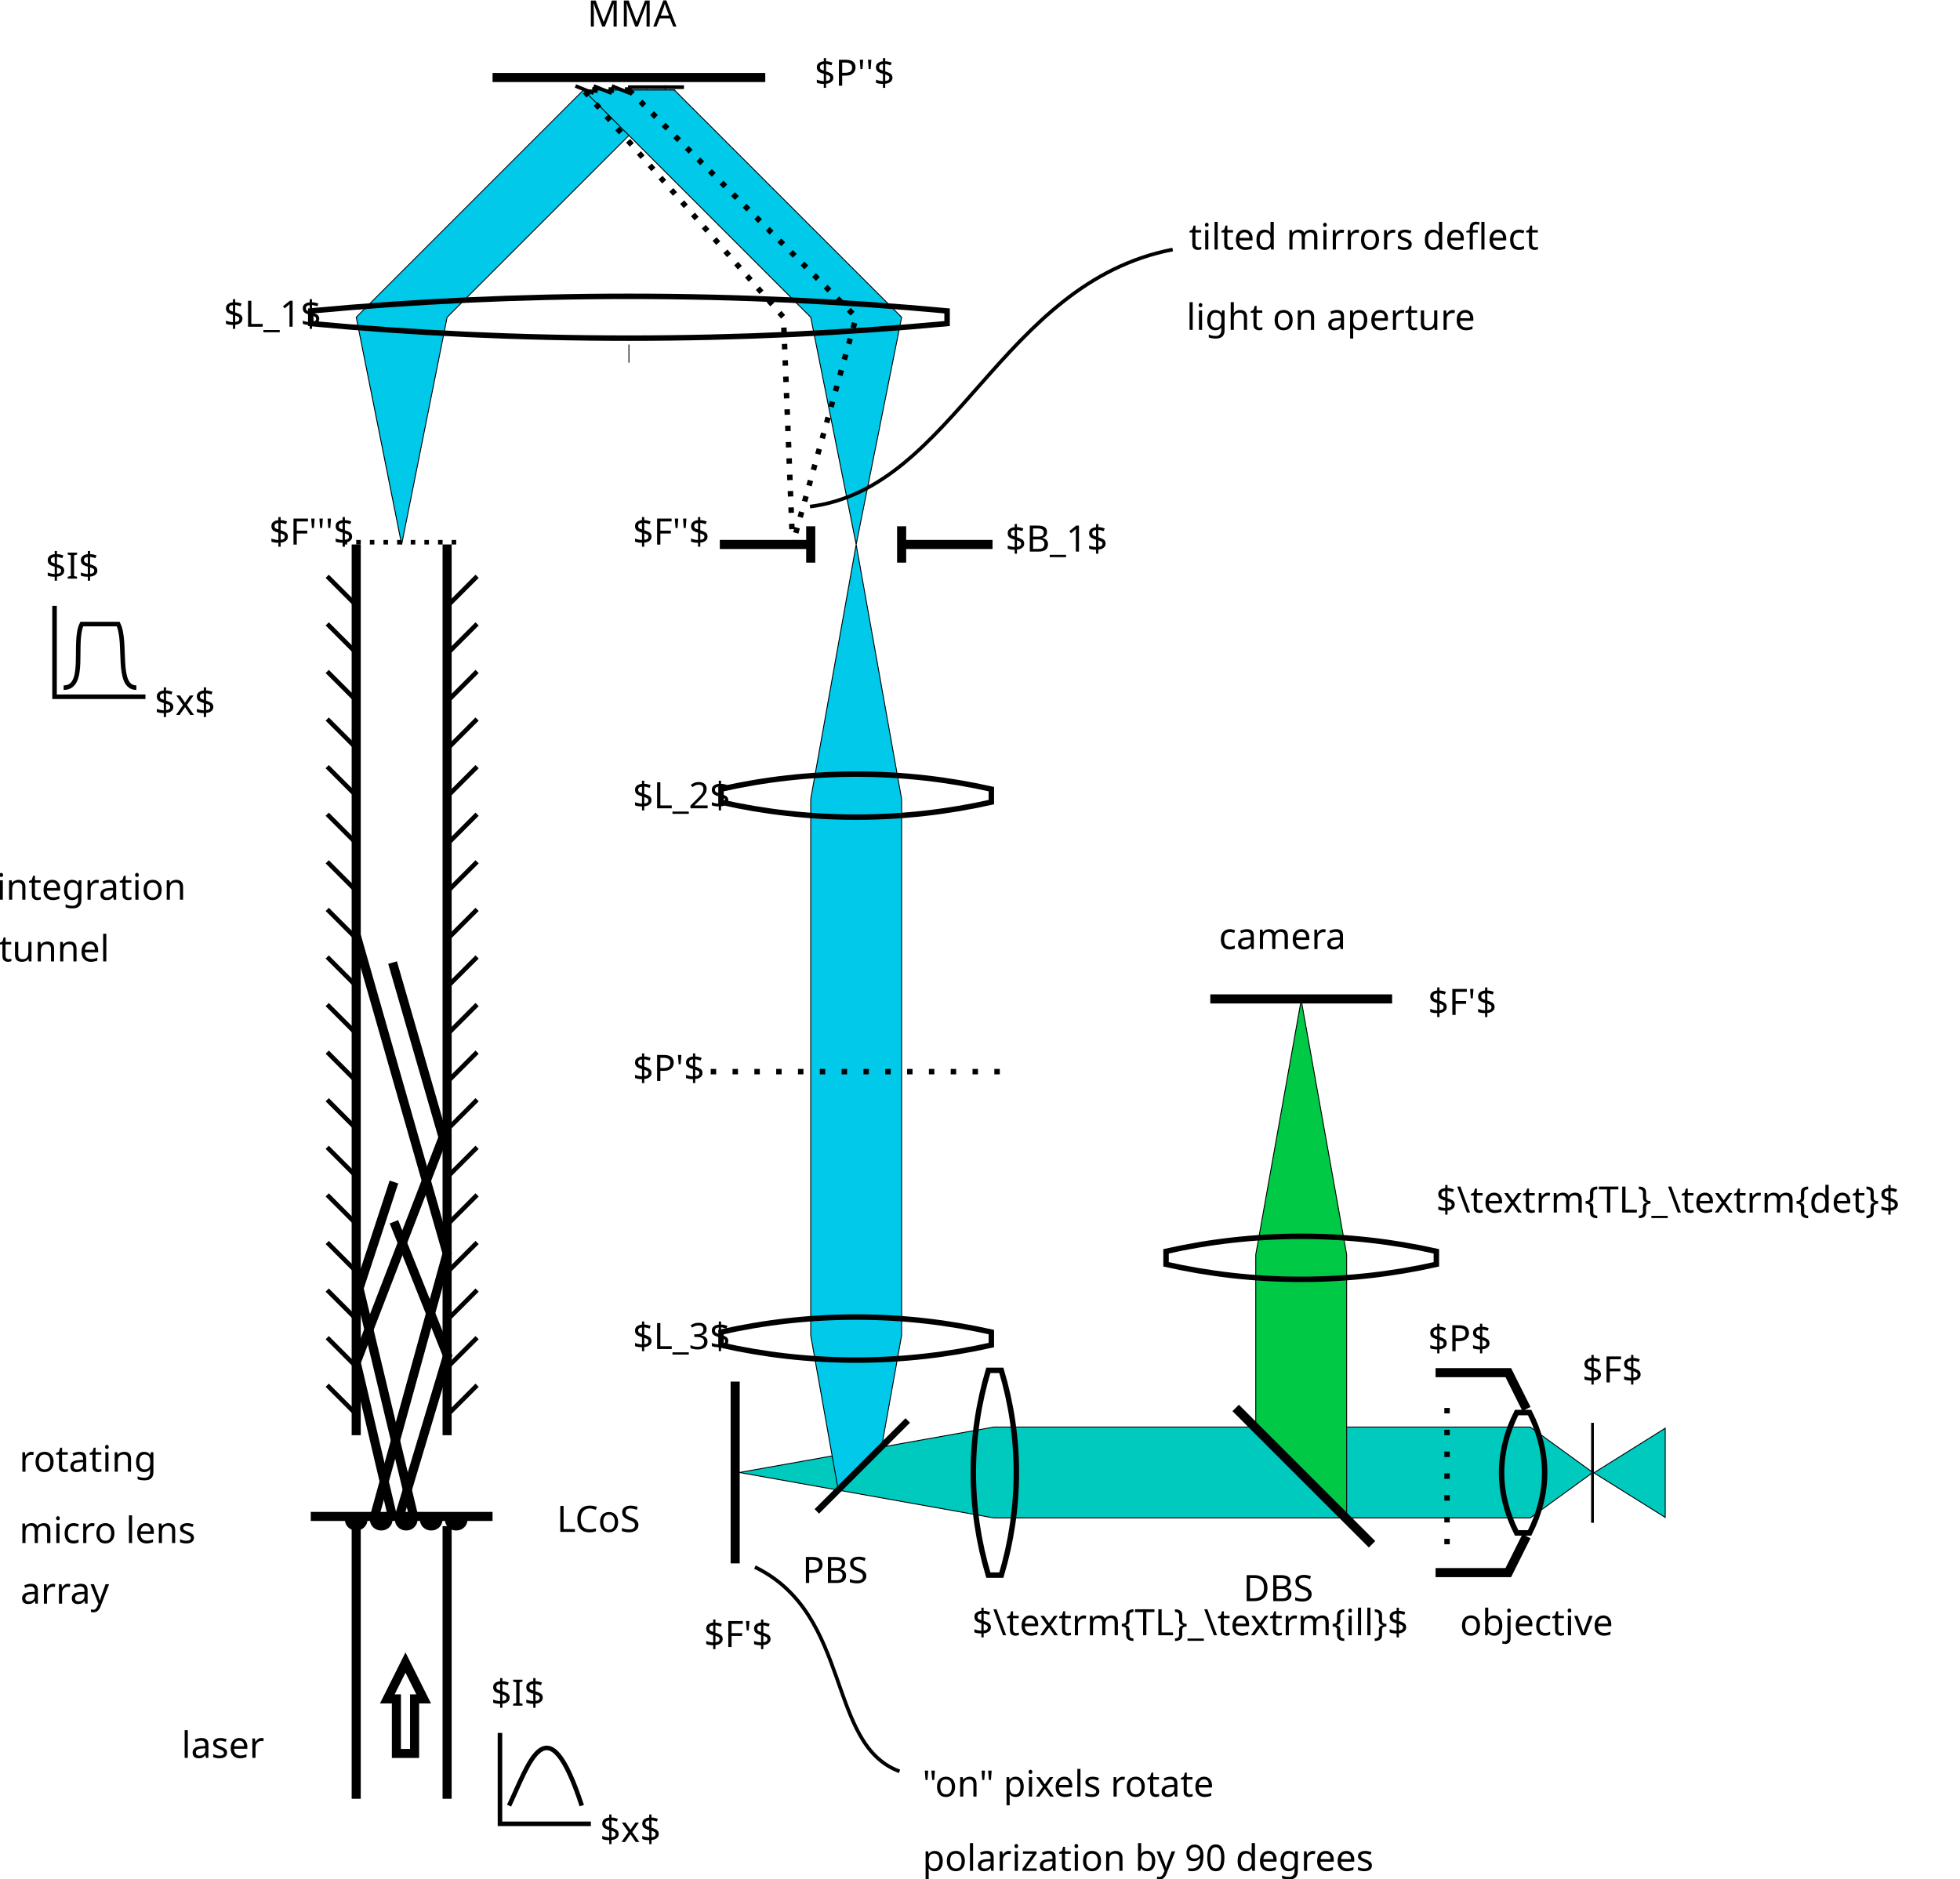
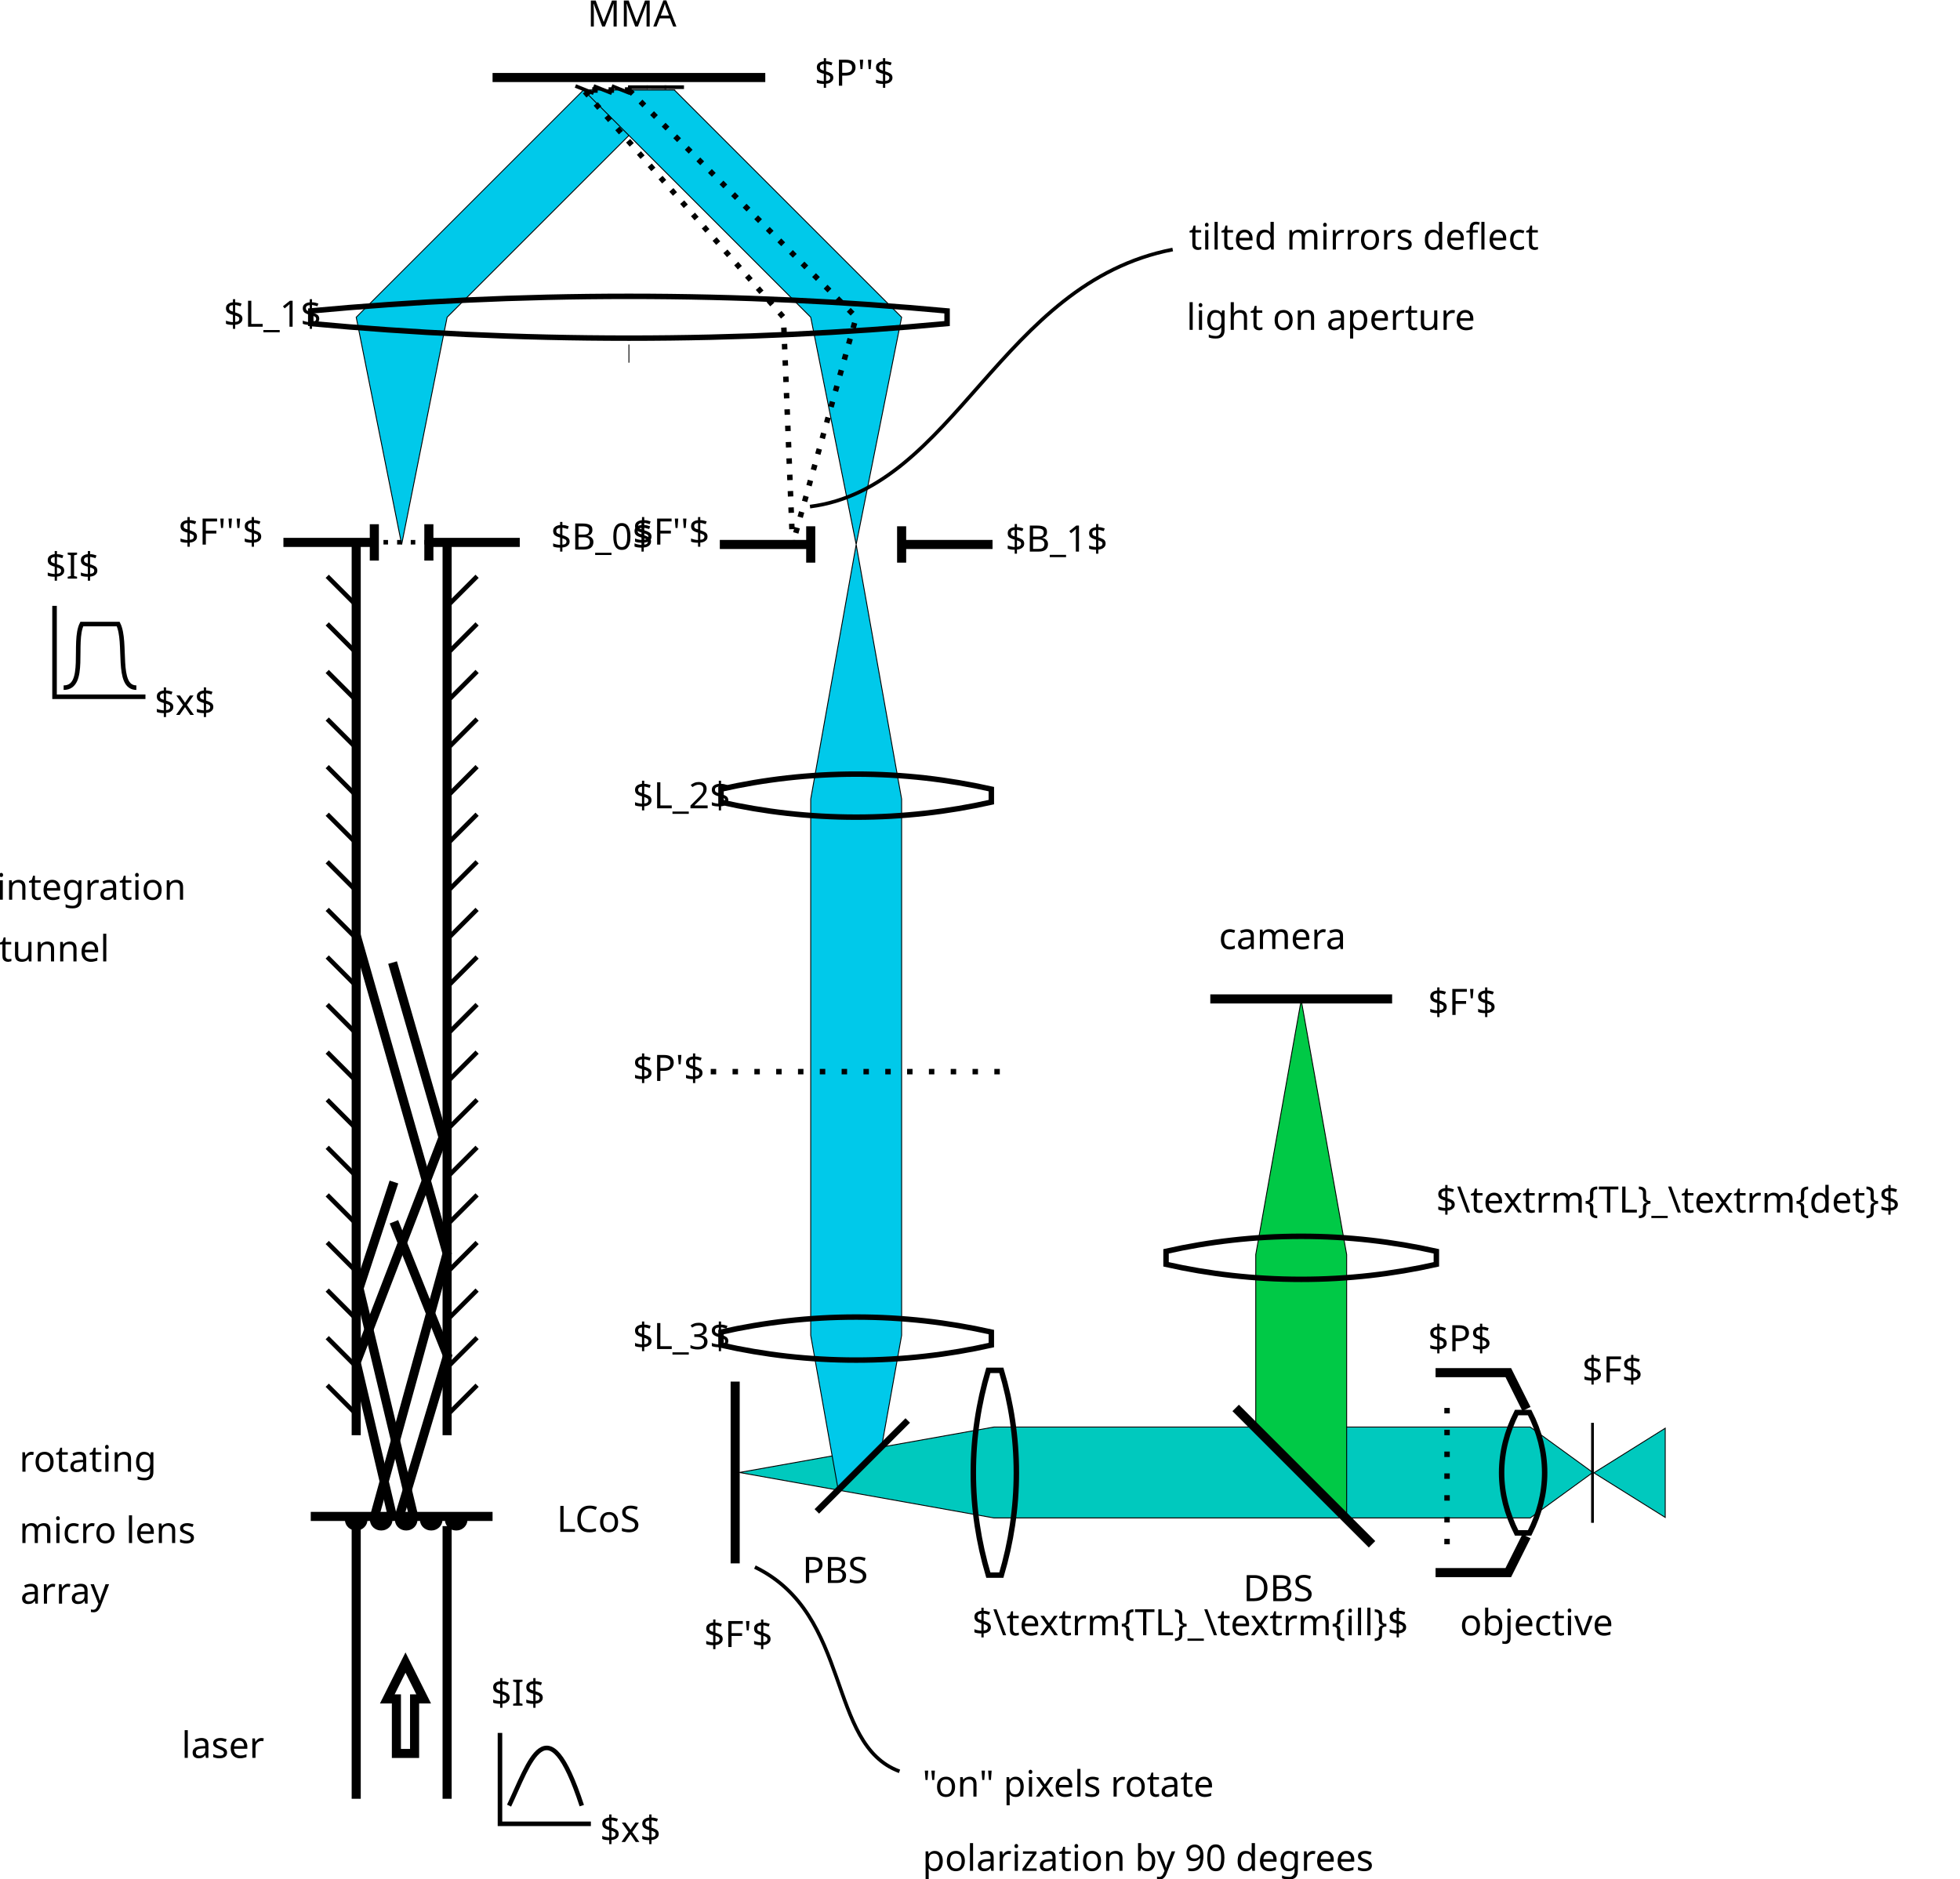
<svg xmlns="http://www.w3.org/2000/svg" width="215.613" height="206.658" id="svg2" version="1.1">
  <defs id="defs4">
    </defs>
  <g id="layer1" transform="translate(-50.81473,-372.459)">
    <path style="fill:none;stroke:#000000;stroke-width:1;stroke-opacity:1" d="m 100,432.362 0,98 m -10,0 0,-98" id="rect2993" />
    <g id="g3831" transform="matrix(1,0,0,-1,0,1221.658)">
      <path id="path3763" d="m 85,682.362 c 20,0 20,0 20,0" style="fill:none;stroke:#000000;stroke-width:1px;stroke-linecap:butt;stroke-linejoin:miter;stroke-opacity:1" />
      <g transform="translate(0,1.621193)" id="g3824">
        <path style="fill:#000000;fill-opacity:1;stroke:#000000;stroke-width:0.649;stroke-linecap:butt;stroke-miterlimit:4;stroke-opacity:1;stroke-dasharray:none;stroke-dashoffset:0" id="path3765" d="m 75,684.862 c 0,4.142 -3.358,7.5 -7.5,7.5 -4.142,0 -7.5,-3.358 -7.5,-7.5 0,0 0,0 0,0 l 7.5,0 z" transform="matrix(0.1583423,0,0,-0.1500019,79.31189,783.0928)" />
        <path style="fill:#000000;fill-opacity:1;stroke:#000000;stroke-width:0.649;stroke-linecap:butt;stroke-miterlimit:4;stroke-opacity:1;stroke-dasharray:none;stroke-dashoffset:0" id="path3765-6" d="m 75,684.862 c 0,4.142 -3.358,7.5 -7.5,7.5 -4.142,0 -7.5,-3.358 -7.5,-7.5 0,0 0,0 0,0 l 7.5,0 z" transform="matrix(0.1583423,0,0,-0.1500019,82.06189,783.0928)" />
        <path style="fill:#000000;fill-opacity:1;stroke:#000000;stroke-width:0.649;stroke-linecap:butt;stroke-miterlimit:4;stroke-opacity:1;stroke-dasharray:none;stroke-dashoffset:0" id="path3765-7" d="m 75,684.862 c 0,4.142 -3.358,7.5 -7.5,7.5 -4.142,0 -7.5,-3.358 -7.5,-7.5 0,0 0,0 0,0 l 7.5,0 z" transform="matrix(0.1583423,0,0,-0.1500019,84.81189,783.0928)" />
        <path style="fill:#000000;fill-opacity:1;stroke:#000000;stroke-width:0.649;stroke-linecap:butt;stroke-miterlimit:4;stroke-opacity:1;stroke-dasharray:none;stroke-dashoffset:0" id="path3765-75" d="m 75,684.862 c 0,4.142 -3.358,7.5 -7.5,7.5 -4.142,0 -7.5,-3.358 -7.5,-7.5 0,0 0,0 0,0 l 7.5,0 z" transform="matrix(0.1583423,0,0,-0.1500019,87.56189,783.0928)" />
        <path style="fill:#000000;fill-opacity:1;stroke:#000000;stroke-width:0.649;stroke-linecap:butt;stroke-miterlimit:4;stroke-opacity:1;stroke-dasharray:none;stroke-dashoffset:0" id="path3765-9" d="m 75,684.862 c 0,4.142 -3.358,7.5 -7.5,7.5 -4.142,0 -7.5,-3.358 -7.5,-7.5 0,0 0,0 0,0 l 7.5,0 z" transform="matrix(0.1583423,0,0,-0.1500019,90.31189,783.0928)" />
      </g>
    </g>
    <path style="fill:none;stroke:#000000;stroke-width:1px;stroke-linecap:butt;stroke-linejoin:miter;stroke-opacity:1" d="m 90,570.362 0,-30" id="path3842" />
    <path style="fill:none;stroke:#000000;stroke-width:1px;stroke-linecap:butt;stroke-linejoin:miter;stroke-opacity:1" d="m 100,570.362 0,-30" id="path3844" />
    <path style="fill:none;stroke:#000000;stroke-width:1px;stroke-linecap:butt;stroke-linejoin:miter;stroke-opacity:1" d="m 92,539.362 8,-29 -10,-35" id="path3846" />
    <path style="fill:none;stroke:#000000;stroke-width:1px;stroke-linecap:butt;stroke-linejoin:miter;stroke-opacity:1" d="m 94,539.362 -4,-17 9.554,-24.768 L 94,478.362" id="path3848" />
    <path style="fill:none;stroke:#000000;stroke-width:1px;stroke-linecap:butt;stroke-linejoin:miter;stroke-opacity:1" d="m 94.598,539.782 5.446,-18.17 -5.893,-14.732" id="path3852" />
    <path style="fill:none;stroke:#000000;stroke-width:1px;stroke-linecap:butt;stroke-linejoin:miter;stroke-opacity:1" d="M 96.384,539.559 90.312,514.201 94.152,502.505" id="path3854" />
    <path style="fill:none;stroke:#000000;stroke-width:0.1;stroke-linecap:butt;stroke-linejoin:miter;stroke-miterlimit:4;stroke-opacity:1;stroke-dasharray:none" d="m 120,412.362 0,-2" id="path3884" />
    <path style="fill:#00c9ea;fill-opacity:1;stroke:#000000;stroke-width:0.1;stroke-linecap:butt;stroke-linejoin:miter;stroke-miterlimit:4;stroke-opacity:1;stroke-dasharray:none" d="m 95,432.362 -5,-25 25,-25 10,0 -25,25 z" id="path3895" />
    <path style="fill:#00c9ea;fill-opacity:1;stroke:#000000;stroke-width:0.1;stroke-linecap:butt;stroke-linejoin:miter;stroke-miterlimit:4;stroke-opacity:1;stroke-dasharray:none" d="m 145,432.362 5,-25 -25,-25 -10,0 25,25 z" id="path3895-5" />
    <path style="fill:none;stroke:#000000;stroke-width:1px;stroke-linecap:butt;stroke-linejoin:miter;stroke-opacity:1" d="m 105,380.987 30,0" id="path3886" />
    <path style="fill:none;stroke:#000000;stroke-width:0.6;stroke-linecap:butt;stroke-miterlimit:4;stroke-opacity:1;stroke-dasharray:none;stroke-dashoffset:0" d="m 155,406.667 c -11.126,-1.035 -22.879,-1.605 -35,-1.605 -12.146,0 -23.871,0.567 -35,1.605 l 0,1.39 c 11.129,1.039 22.854,1.605 35,1.605 12.121,0 23.874,-0.571 35,-1.605 l 0,-1.39 z" id="path3856" />
    <path style="fill:none;stroke:#000000;stroke-width:1px;stroke-linecap:butt;stroke-linejoin:miter;stroke-opacity:1" d="m 140,432.362 -10,0" id="path3923" />
    <path style="fill:#00c9be;fill-opacity:1;stroke:#000000;stroke-width:0.1;stroke-linecap:butt;stroke-linejoin:miter;stroke-miterlimit:4;stroke-opacity:1;stroke-dasharray:none" d="m 226.035,534.464 -6.883,-5 -59,0 -28,5 28,5 59,0 z" id="path4033-4" />
    <path style="fill:#00c9ea;fill-opacity:1;stroke:#000000;stroke-width:0.1;stroke-linecap:butt;stroke-linejoin:miter;stroke-miterlimit:4;stroke-opacity:1;stroke-dasharray:none" d="m 60.312,51.875 -5,28 0,59 3.062,17.219 4.688,-4.688 2.25,-12.531 0,-59 -5,-28 z" transform="translate(84.6875,380.5)" id="path4033" />
    <path style="fill:none;stroke:#000000;stroke-width:1px;stroke-linecap:butt;stroke-linejoin:miter;stroke-opacity:1" d="m 150,432.362 10,0" id="path3925" />
    <path style="fill:none;stroke:#000000;stroke-width:1px;stroke-linecap:butt;stroke-linejoin:miter;stroke-opacity:1" d="m 140,430.362 0,4" id="path3927" />
    <path style="fill:none;stroke:#000000;stroke-width:1px;stroke-linecap:butt;stroke-linejoin:miter;stroke-opacity:1" d="m 150,430.362 0,4" id="path3929" />
    <path style="fill:none;stroke:#000000;stroke-width:0.4px;stroke-linecap:butt;stroke-linejoin:miter;stroke-opacity:1" d="m 114.116,381.919 c 2,0.8 2,0.8 2,0.8" id="path3931" />
    <path style="fill:none;stroke:#000000;stroke-width:0.4px;stroke-linecap:butt;stroke-linejoin:miter;stroke-opacity:1" d="m 116.116,381.919 2,0.8" id="path3933" />
    <path style="fill:none;stroke:#000000;stroke-width:0.4px;stroke-linecap:butt;stroke-linejoin:miter;stroke-opacity:1" d="m 118.116,381.919 2,0.8" id="path3935" />
    <path style="fill:none;stroke:#000000;stroke-width:0.4px;stroke-linecap:butt;stroke-linejoin:miter;stroke-opacity:1" d="m 119.903,382.047 c 2.154,0.003 2.154,0.003 2.154,0.003" id="path3931-3" />
    <path style="fill:none;stroke:#000000;stroke-width:0.4px;stroke-linecap:butt;stroke-linejoin:miter;stroke-opacity:1" d="m 121.98,382.047 c 2.154,0.003 2.154,0.003 2.154,0.003" id="path3931-3-3" />
    <path style="fill:none;stroke:#000000;stroke-width:0.4px;stroke-linecap:butt;stroke-linejoin:miter;stroke-opacity:1" d="m 123.903,382.047 c 2.154,0.003 2.154,0.003 2.154,0.003" id="path3931-3-33" />
    <path style="fill:none;stroke:#000000;stroke-width:0.6;stroke-linecap:butt;stroke-linejoin:miter;stroke-miterlimit:4;stroke-opacity:1;stroke-dasharray:0.6, 1.2;stroke-dashoffset:0" d="m 120,382.362 25,25 -7,25 -1,-25 -22,-25 z" id="path3995" />
    <path style="fill:none;stroke:#000000;stroke-width:0.6;stroke-linecap:butt;stroke-miterlimit:4;stroke-opacity:1;stroke-dasharray:none;stroke-dashoffset:0" d="M 159.868,459.279 C 155.142,458.214 150.149,457.627 145,457.627 c -5.159,0 -10.14,0.583 -14.868,1.652 l 0,1.431 c 4.727,1.069 9.708,1.652 14.868,1.652 5.149,0 10.142,-0.587 14.868,-1.652 l 0,-1.431 z" id="path3856-9" />
    <path style="fill:none;stroke:#000000;stroke-width:0.6;stroke-linecap:butt;stroke-miterlimit:4;stroke-opacity:1;stroke-dasharray:none;stroke-dashoffset:0" d="m 159.868,519.015 c -4.726,-1.065 -9.719,-1.652 -14.868,-1.652 -5.159,0 -10.14,0.583 -14.868,1.652 l 0,1.431 c 4.727,1.069 9.708,1.652 14.868,1.652 5.149,0 10.142,-0.587 14.868,-1.652 l 0,-1.431 z" id="path3856-9-4" />
    <path style="fill:none;stroke:#000000;stroke-width:0.6;stroke-linecap:butt;stroke-linejoin:miter;stroke-miterlimit:4;stroke-opacity:1;stroke-dasharray:0.6, 1.8;stroke-dashoffset:0" d="m 129,490.362 32,0" id="path4035" />
    <path style="fill:#00c946;fill-opacity:1;stroke:#000000;stroke-width:0.1;stroke-linecap:butt;stroke-linejoin:miter;stroke-miterlimit:4;stroke-opacity:1;stroke-dasharray:none" d="m 193.956,482.491 -5,28 0,18.969 10,10 0,-28.969 -5,-28 z" id="path4041-0-9" />
    <path style="fill:none;stroke:#000000;stroke-width:0.6;stroke-linecap:butt;stroke-miterlimit:4;stroke-opacity:1;stroke-dasharray:none;stroke-dashoffset:0" d="m 208.824,510.131 c -4.726,-1.065 -9.719,-1.652 -14.868,-1.652 -5.159,0 -10.14,0.583 -14.868,1.652 l 0,1.431 c 4.727,1.069 9.708,1.652 14.868,1.652 5.149,0 10.142,-0.587 14.868,-1.652 l 0,-1.431 z" id="path3856-9-4-5" />
    <path style="fill:none;stroke:#000000;stroke-width:0.6;stroke-linecap:butt;stroke-miterlimit:4;stroke-opacity:1;stroke-dasharray:none;stroke-dashoffset:0" d="m 219.085,541.112 c 1.065,-2.105 1.652,-4.328 1.652,-6.621 0,-2.298 -0.583,-4.516 -1.652,-6.621 l -1.431,0 c -1.069,2.105 -1.652,4.324 -1.652,6.621 0,2.293 0.587,4.516 1.652,6.621 l 1.431,0 z" id="path3856-9-4-52" />
    <path style="fill:none;stroke:#000000;stroke-width:0.6;stroke-linecap:butt;stroke-miterlimit:4;stroke-opacity:1;stroke-dasharray:none;stroke-dashoffset:0" d="m 160.969,545.754 c 1.065,-3.58 1.652,-7.362 1.652,-11.263 0,-3.908 -0.583,-7.682 -1.652,-11.263 l -1.431,0 c -1.069,3.581 -1.652,7.354 -1.652,11.263 0,3.9 0.587,7.683 1.652,11.263 l 1.431,0 z" id="path3856-9-4-2" />
    <path style="fill:none;stroke:#000000;stroke-width:1px;stroke-linecap:butt;stroke-linejoin:miter;stroke-opacity:1" d="m 218.737,541.478 -2,4 -8,0" id="path4118" />
    <path style="fill:none;stroke:#000000;stroke-width:1px;stroke-linecap:butt;stroke-linejoin:miter;stroke-opacity:1" d="m 218.737,527.478 -2,-4 -8,0" id="path4118-8" />
    <path style="fill:none;stroke:#000000;stroke-width:0.7;stroke-linecap:butt;stroke-linejoin:miter;stroke-miterlimit:4;stroke-opacity:1;stroke-dasharray:none" d="m 150.672,528.742 -10,10" id="path4039" />
    <path style="fill:none;stroke:#000000;stroke-width:1px;stroke-linecap:butt;stroke-linejoin:miter;stroke-opacity:1" d="m 186.747,527.362 15,15" id="path4147" />
    <path style="fill:none;stroke:#000000;stroke-width:0.6;stroke-linecap:butt;stroke-linejoin:miter;stroke-miterlimit:4;stroke-opacity:1;stroke-dasharray:0.6, 1.8;stroke-dashoffset:0" d="m 210,527.362 0,15" id="path4035-6" />
    <path style="fill:none;stroke:#000000;stroke-width:1px;stroke-linecap:butt;stroke-linejoin:miter;stroke-opacity:1" d="m 131.688,544.464 0,-20" id="path4167" />
    <path style="fill:#00c9be;fill-opacity:1;stroke:#000000;stroke-width:0.1;stroke-linecap:butt;stroke-linejoin:miter;stroke-miterlimit:4;stroke-opacity:1;stroke-dasharray:none" d="M 234,529.594 226.156,534.5 234,539.406 z" id="path4041-8" />
    <path style="fill:none;stroke:#000000;stroke-width:0.3;stroke-linecap:butt;stroke-linejoin:miter;stroke-miterlimit:4;stroke-opacity:1;stroke-dasharray:none" d="m 226,529 0,11" id="path4215" />
    <path style="fill:none;stroke:#000000;stroke-width:1px;stroke-linecap:butt;stroke-linejoin:miter;stroke-opacity:1" d="m 183.956,482.362 20,0" id="path4217" />
    <text xml:space="preserve" style="font-size:4px;font-style:normal;font-weight:normal;line-height:125%;letter-spacing:0px;word-spacing:0px;fill:#000000;fill-opacity:1;stroke:none;font-family:Sans;-inkscape-font-specification:Sans" x="99.286" y="97.911" id="text4259" transform="translate(84.6875,380.5)">
      <tspan id="tspan4261" x="99.286" y="97.911" />
    </text>
    <text xml:space="preserve" style="font-size:10px;font-style:normal;font-weight:normal;line-height:125%;letter-spacing:0px;word-spacing:0px;fill:#000000;fill-opacity:1;stroke:none;font-family:Sans;-inkscape-font-specification:Sans" x="101.786" y="95.411" id="text4263" transform="translate(84.6875,380.5)">
      <tspan id="tspan4265" x="101.786" y="95.411" />
    </text>
    <text xml:space="preserve" style="font-size:4px;font-style:normal;font-weight:normal;line-height:125%;letter-spacing:0px;word-spacing:0px;fill:#000000;fill-opacity:1;stroke:none;font-family:Sans;-inkscape-font-specification:Sans" x="184.902" y="476.875" id="text4267">
      <tspan id="tspan4269" x="184.902" y="476.875">camera</tspan>
    </text>
    <text xml:space="preserve" style="font-size:4px;font-style:normal;font-weight:normal;line-height:125%;letter-spacing:0px;word-spacing:0px;fill:#000000;fill-opacity:1;stroke:none;font-family:Sans;-inkscape-font-specification:Sans" x="123.75" y="176.125" id="text4271" transform="translate(84.6875,380.5)">
      <tspan id="tspan4273" x="123.75" y="176.125" />
    </text>
    <text xml:space="preserve" style="font-size:4px;font-style:normal;font-weight:normal;line-height:125%;letter-spacing:0px;word-spacing:0px;fill:#000000;fill-opacity:1;stroke:none;font-family:Sans;-inkscape-font-specification:Sans" x="211.422" y="552.375" id="text4275">
      <tspan id="tspan4277" x="211.422" y="552.375">objective</tspan>
    </text>
    <text xml:space="preserve" style="font-size:4px;font-style:normal;font-weight:normal;line-height:125%;letter-spacing:0px;word-spacing:0px;fill:#000000;fill-opacity:1;stroke:none;font-family:Sans;-inkscape-font-specification:Sans" x="224.866" y="524.554" id="text4279">
      <tspan id="tspan4281" x="224.866" y="524.554">$F$</tspan>
    </text>
    <text xml:space="preserve" style="font-size:4px;font-style:normal;font-weight:normal;line-height:125%;letter-spacing:0px;word-spacing:0px;fill:#000000;fill-opacity:1;stroke:none;font-family:Sans;-inkscape-font-specification:Sans" x="207.902" y="521.125" id="text4283">
      <tspan id="tspan4285" x="207.902" y="521.125">$P$</tspan>
    </text>
    <text xml:space="preserve" style="font-size:4px;font-style:normal;font-weight:normal;line-height:125%;letter-spacing:0px;word-spacing:0px;fill:#000000;fill-opacity:1;stroke:none;font-family:Sans;-inkscape-font-specification:Sans" x="123.214" y="103.625" id="text4287" transform="translate(84.6875,380.5)">
      <tspan id="tspan4289" x="123.214" y="103.625">$F'$</tspan>
    </text>
    <text xml:space="preserve" style="font-size:4px;font-style:normal;font-weight:normal;line-height:125%;letter-spacing:0px;word-spacing:0px;fill:#000000;fill-opacity:1;stroke:none;font-family:Sans;-inkscape-font-specification:Sans" x="128.254" y="553.668" id="text4291">
      <tspan id="tspan4293" x="128.254" y="553.668">$F'$</tspan>
    </text>
    <text xml:space="preserve" style="font-size:4px;font-style:normal;font-weight:normal;line-height:125%;letter-spacing:0px;word-spacing:0px;fill:#000000;fill-opacity:1;stroke:none;font-family:Sans;-inkscape-font-specification:Sans" x="120.422" y="491.385" id="text4295">
      <tspan id="tspan4297" x="120.422" y="491.385">$P'$</tspan>
    </text>
    <text xml:space="preserve" style="font-size:4px;font-style:normal;font-weight:normal;line-height:125%;letter-spacing:0px;word-spacing:0px;fill:#000000;fill-opacity:1;stroke:none;font-family:Sans;-inkscape-font-specification:Sans" x="120.422" y="432.375" id="text4299">
      <tspan id="tspan4301" x="120.422" y="432.375">$F''$</tspan>
    </text>
    <text xml:space="preserve" style="font-size:4px;font-style:normal;font-weight:normal;line-height:125%;letter-spacing:0px;word-spacing:0px;fill:#000000;fill-opacity:1;stroke:none;font-family:Sans;-inkscape-font-specification:Sans" x="140.422" y="381.89" id="text4303">
      <tspan id="tspan4305" x="140.422" y="381.89">$P''$</tspan>
    </text>
-     <text xml:space="preserve" style="font-size:4px;font-style:normal;font-weight:normal;line-height:125%;letter-spacing:0px;word-spacing:0px;fill:#000000;fill-opacity:1;stroke:none;font-family:Sans;-inkscape-font-specification:Sans" x="80.422" y="432.375" id="text4307">
-       <tspan id="tspan4309" x="80.422" y="432.375">$F'''$</tspan>
+     <text xml:space="preserve" style="font-size:4px;font-style:normal;font-weight:normal;line-height:125%;letter-spacing:0px;word-spacing:0px;fill:#000000;fill-opacity:1;stroke:none;font-family:Sans;-inkscape-font-specification:Sans" x="70.422" y="432.375" id="text4307">
+       <tspan id="tspan4309" x="70.422" y="432.375">$F'''$</tspan>
    </text>
    <text xml:space="preserve" style="font-size:4px;font-style:normal;font-weight:normal;line-height:125%;letter-spacing:0px;word-spacing:0px;fill:#000000;fill-opacity:1;stroke:none;font-family:Sans;-inkscape-font-specification:Sans" x="139.08" y="546.616" id="text4311">
      <tspan id="tspan4313" x="139.08" y="546.616">PBS</tspan>
    </text>
    <text xml:space="preserve" style="font-size:4px;font-style:normal;font-weight:normal;line-height:125%;letter-spacing:0px;word-spacing:0px;fill:#000000;fill-opacity:1;stroke:none;font-family:Sans;-inkscape-font-specification:Sans" x="208.785" y="505.862" id="text4315">
      <tspan x="208.785" y="505.862" id="tspan4319">$\textrm{TL}_\textrm{det}$</tspan>
    </text>
    <text xml:space="preserve" style="font-size:4px;font-style:normal;font-weight:normal;line-height:125%;letter-spacing:0px;word-spacing:0px;fill:#000000;fill-opacity:1;stroke:none;font-family:Sans;-inkscape-font-specification:Sans" x="157.759" y="552.375" id="text4323">
      <tspan id="tspan4325" x="157.759" y="552.375">$\textrm{TL}_\textrm{ill}$</tspan>
    </text>
    <text xml:space="preserve" style="font-size:4px;font-style:normal;font-weight:normal;line-height:125%;letter-spacing:0px;word-spacing:0px;fill:#000000;fill-opacity:1;stroke:none;font-family:Sans;-inkscape-font-specification:Sans" x="75.422" y="408.405" id="text4327">
      <tspan id="tspan4329" x="75.422" y="408.405">$L_1$</tspan>
    </text>
    <text xml:space="preserve" style="font-size:4px;font-style:normal;font-weight:normal;line-height:125%;letter-spacing:0px;word-spacing:0px;fill:#000000;fill-opacity:1;stroke:none;font-family:Sans;-inkscape-font-specification:Sans" x="120.422" y="461.385" id="text4331">
      <tspan id="tspan4333" x="120.422" y="461.385">$L_2$</tspan>
    </text>
    <text xml:space="preserve" style="font-size:4px;font-style:normal;font-weight:normal;line-height:125%;letter-spacing:0px;word-spacing:0px;fill:#000000;fill-opacity:1;stroke:none;font-family:Sans;-inkscape-font-specification:Sans" x="120.422" y="520.88" id="text4335">
      <tspan id="tspan4337" x="120.422" y="520.88">$L_3$</tspan>
    </text>
    <text xml:space="preserve" style="font-size:4px;font-style:normal;font-weight:normal;line-height:125%;letter-spacing:0px;word-spacing:0px;fill:#000000;fill-opacity:1;stroke:none;font-family:Sans;-inkscape-font-specification:Sans" x="70.785" y="565.862" id="text4339">
      <tspan id="tspan4341" x="70.785" y="565.862">laser</tspan>
    </text>
    <text xml:space="preserve" style="font-size:4px;font-style:normal;font-weight:normal;line-height:125%;letter-spacing:0px;word-spacing:0px;fill:#000000;fill-opacity:1;stroke:none;font-family:Sans;-inkscape-font-specification:Sans" x="50.438" y="471.446" id="text4347">
      <tspan id="tspan4349" x="50.438" y="471.446">integration</tspan>
    </text>
    <text xml:space="preserve" style="font-size:4px;font-style:normal;font-weight:normal;line-height:125%;letter-spacing:0px;word-spacing:0px;fill:#000000;fill-opacity:1;stroke:none;font-family:Sans;-inkscape-font-specification:Sans" x="50.707" y="478.232" id="text4351">
      <tspan id="tspan4353" x="50.707" y="478.232">tunnel</tspan>
    </text>
    <text xml:space="preserve" style="font-size:4px;font-style:normal;font-weight:normal;line-height:125%;letter-spacing:0px;word-spacing:0px;fill:#000000;fill-opacity:1;stroke:none;font-family:Sans;-inkscape-font-specification:Sans" x="52.935" y="534.375" id="text4355">
      <tspan id="tspan4357" x="52.935" y="534.375">rotating</tspan>
    </text>
    <text xml:space="preserve" style="font-size:4px;font-style:normal;font-weight:normal;line-height:125%;letter-spacing:0px;word-spacing:0px;fill:#000000;fill-opacity:1;stroke:none;font-family:Sans;-inkscape-font-specification:Sans" x="52.935" y="542.221" id="text4359">
      <tspan id="tspan4361" x="52.935" y="542.221">micro lens </tspan>
      <tspan x="52.935" y="547.221" id="tspan4381" />
    </text>
    <path style="fill:none;stroke:#000000;stroke-width:1px;stroke-linecap:butt;stroke-linejoin:miter;stroke-opacity:1" d="m 44,184.875 2,0 0,-6 1,0 -2,-4 -2,4 1,0 z" id="path4363" transform="translate(50.4216,380.5)" />
    <text xml:space="preserve" style="font-size:4px;font-style:normal;font-weight:normal;line-height:125%;letter-spacing:0px;word-spacing:0px;fill:#000000;fill-opacity:1;stroke:none;font-family:Sans;-inkscape-font-specification:Sans" x="115.422" y="375.375" id="text4365">
      <tspan id="tspan4367" x="115.422" y="375.375">MMA</tspan>
    </text>
    <text xml:space="preserve" style="font-size:4px;font-style:normal;font-weight:normal;line-height:125%;letter-spacing:0px;word-spacing:0px;fill:#000000;fill-opacity:1;stroke:none;font-family:Sans;-inkscape-font-specification:Sans" x="112.061" y="540.999" id="text4369">
      <tspan id="tspan4371" x="112.061" y="540.999">LCoS</tspan>
    </text>
    <text xml:space="preserve" style="font-size:4px;font-style:normal;font-weight:normal;line-height:125%;letter-spacing:0px;word-spacing:0px;fill:#000000;fill-opacity:1;stroke:none;font-family:Sans;-inkscape-font-specification:Sans" x="161.422" y="433.143" id="text4373">
      <tspan id="tspan4375" x="161.422" y="433.143">$B_1$</tspan>
    </text>
    <text xml:space="preserve" style="font-size:4px;font-style:normal;font-weight:normal;line-height:125%;letter-spacing:0px;word-spacing:0px;fill:#000000;fill-opacity:1;stroke:none;font-family:Sans;-inkscape-font-specification:Sans" x="187.57" y="548.616" id="text4377">
      <tspan id="tspan4379" x="187.57" y="548.616">DBS</tspan>
    </text>
    <text xml:space="preserve" style="font-size:4px;font-style:normal;font-weight:normal;line-height:125%;letter-spacing:0px;word-spacing:0px;fill:#000000;fill-opacity:1;stroke:none;font-family:Sans;-inkscape-font-specification:Sans" x="2.273" y="176.432" id="text4383" transform="translate(50.78488,372.459)">
      <tspan id="tspan4385" x="2.273" y="176.432">array</tspan>
    </text>
    <text xml:space="preserve" style="font-size:4px;font-style:normal;font-weight:normal;line-height:125%;letter-spacing:0px;word-spacing:0px;fill:#000000;fill-opacity:1;stroke:none;font-family:Sans;-inkscape-font-specification:Sans" x="181.604" y="399.912" id="text4387">
      <tspan id="tspan4389" x="181.604" y="399.912">tilted mirrors deflect</tspan>
    </text>
    <text xml:space="preserve" style="font-size:4px;font-style:normal;font-weight:normal;line-height:125%;letter-spacing:0px;word-spacing:0px;fill:#000000;fill-opacity:1;stroke:none;font-family:Sans;-inkscape-font-specification:Sans" x="128.037" y="36.292" id="text4391" transform="translate(53.29796,372.459)">
      <tspan id="tspan4393" x="128.037" y="36.292">light on aperture</tspan>
    </text>
    <path style="fill:none;stroke:#000000;stroke-width:0.4;stroke-linecap:butt;stroke-linejoin:miter;stroke-miterlimit:4;stroke-opacity:1;stroke-dasharray:none" d="M 126.522,27.453 C 107.544,31.137 102.566,53.714 86.621,55.737" id="path4395" transform="translate(53.29796,372.459)" />
    <text xml:space="preserve" style="font-size:4px;font-style:normal;font-weight:normal;line-height:125%;letter-spacing:0px;word-spacing:0px;fill:#000000;fill-opacity:1;stroke:none;font-family:Sans;-inkscape-font-specification:Sans" x="152.285" y="570.122" id="text4397">
      <tspan id="tspan4399" x="152.285" y="570.122">"on" pixels rotate</tspan>
    </text>
    <text xml:space="preserve" style="font-size:4px;font-style:normal;font-weight:normal;line-height:125%;letter-spacing:0px;word-spacing:0px;fill:#000000;fill-opacity:1;stroke:none;font-family:Sans;-inkscape-font-specification:Sans" x="152.293" y="578.285" id="text4401">
      <tspan id="tspan4403" x="152.293" y="578.285">polarization by 90 degrees</tspan>
    </text>
    <path style="fill:none;stroke:#000000;stroke-width:0.4;stroke-linecap:butt;stroke-linejoin:miter;stroke-miterlimit:4;stroke-opacity:1;stroke-dasharray:none" d="m 96.47,194.886 c -8.063,-2.976 -5.167,-17.249 -15.91,-22.476" id="path4405" transform="translate(53.29796,372.459)" />
    <g id="g3201">
      <path id="path3106" d="m 86.813,435.864 3,3" style="fill:none;stroke:#000000;stroke-width:0.5;stroke-linecap:butt;stroke-linejoin:miter;stroke-opacity:1" />
      <path id="path3106-7" d="m 86.813,446.335 3,3" style="fill:none;stroke:#000000;stroke-width:0.5;stroke-linecap:butt;stroke-linejoin:miter;stroke-opacity:1" />
      <path id="path3106-0" d="m 86.813,441.1 3,3" style="fill:none;stroke:#000000;stroke-width:0.5;stroke-linecap:butt;stroke-linejoin:miter;stroke-opacity:1" />
      <path id="path3106-8" d="m 86.813,451.57 3,3" style="fill:none;stroke:#000000;stroke-width:0.5;stroke-linecap:butt;stroke-linejoin:miter;stroke-opacity:1" />
      <path id="path3106-7-4" d="m 86.813,462.041 3,3" style="fill:none;stroke:#000000;stroke-width:0.5;stroke-linecap:butt;stroke-linejoin:miter;stroke-opacity:1" />
      <path id="path3106-0-6" d="m 86.813,456.806 3,3" style="fill:none;stroke:#000000;stroke-width:0.5;stroke-linecap:butt;stroke-linejoin:miter;stroke-opacity:1" />
      <path id="path3106-09" d="m 86.813,467.276 3,3" style="fill:none;stroke:#000000;stroke-width:0.5;stroke-linecap:butt;stroke-linejoin:miter;stroke-opacity:1" />
      <path id="path3106-7-1" d="m 86.813,477.747 3,3" style="fill:none;stroke:#000000;stroke-width:0.5;stroke-linecap:butt;stroke-linejoin:miter;stroke-opacity:1" />
      <path id="path3106-0-5" d="m 86.813,472.511 3,3" style="fill:none;stroke:#000000;stroke-width:0.5;stroke-linecap:butt;stroke-linejoin:miter;stroke-opacity:1" />
      <path id="path3106-79" d="m 86.813,482.982 3,3" style="fill:none;stroke:#000000;stroke-width:0.5;stroke-linecap:butt;stroke-linejoin:miter;stroke-opacity:1" />
      <path id="path3106-7-9" d="m 86.813,493.453 3,3" style="fill:none;stroke:#000000;stroke-width:0.5;stroke-linecap:butt;stroke-linejoin:miter;stroke-opacity:1" />
      <path id="path3106-0-8" d="m 86.813,488.217 3,3" style="fill:none;stroke:#000000;stroke-width:0.5;stroke-linecap:butt;stroke-linejoin:miter;stroke-opacity:1" />
      <path id="path3106-1" d="m 86.813,498.688 3,3" style="fill:none;stroke:#000000;stroke-width:0.5;stroke-linecap:butt;stroke-linejoin:miter;stroke-opacity:1" />
      <path id="path3106-7-18" d="m 86.813,509.159 3,3" style="fill:none;stroke:#000000;stroke-width:0.5;stroke-linecap:butt;stroke-linejoin:miter;stroke-opacity:1" />
      <path id="path3106-0-2" d="m 86.813,503.923 3,3" style="fill:none;stroke:#000000;stroke-width:0.5;stroke-linecap:butt;stroke-linejoin:miter;stroke-opacity:1" />
      <path id="path3106-16" d="m 86.813,514.394 3,3" style="fill:none;stroke:#000000;stroke-width:0.5;stroke-linecap:butt;stroke-linejoin:miter;stroke-opacity:1" />
      <path id="path3106-7-93" d="m 86.813,524.864 3,3" style="fill:none;stroke:#000000;stroke-width:0.5;stroke-linecap:butt;stroke-linejoin:miter;stroke-opacity:1" />
      <path id="path3106-0-57" d="m 86.813,519.629 3,3" style="fill:none;stroke:#000000;stroke-width:0.5;stroke-linecap:butt;stroke-linejoin:miter;stroke-opacity:1" />
    </g>
    <g transform="matrix(1,0,0,-1,13.48477,963.7288)" id="g3201-5">
      <path id="path3106-6" d="m 86.813,435.864 3,3" style="fill:none;stroke:#000000;stroke-width:0.5;stroke-linecap:butt;stroke-linejoin:miter;stroke-opacity:1" />
      <path id="path3106-7-6" d="m 86.813,446.335 3,3" style="fill:none;stroke:#000000;stroke-width:0.5;stroke-linecap:butt;stroke-linejoin:miter;stroke-opacity:1" />
      <path id="path3106-0-63" d="m 86.813,441.1 3,3" style="fill:none;stroke:#000000;stroke-width:0.5;stroke-linecap:butt;stroke-linejoin:miter;stroke-opacity:1" />
      <path id="path3106-8-4" d="m 86.813,451.57 3,3" style="fill:none;stroke:#000000;stroke-width:0.5;stroke-linecap:butt;stroke-linejoin:miter;stroke-opacity:1" />
      <path id="path3106-7-4-2" d="m 86.813,462.041 3,3" style="fill:none;stroke:#000000;stroke-width:0.5;stroke-linecap:butt;stroke-linejoin:miter;stroke-opacity:1" />
      <path id="path3106-0-6-0" d="m 86.813,456.806 3,3" style="fill:none;stroke:#000000;stroke-width:0.5;stroke-linecap:butt;stroke-linejoin:miter;stroke-opacity:1" />
      <path id="path3106-09-0" d="m 86.813,467.276 3,3" style="fill:none;stroke:#000000;stroke-width:0.5;stroke-linecap:butt;stroke-linejoin:miter;stroke-opacity:1" />
      <path id="path3106-7-1-2" d="m 86.813,477.747 3,3" style="fill:none;stroke:#000000;stroke-width:0.5;stroke-linecap:butt;stroke-linejoin:miter;stroke-opacity:1" />
      <path id="path3106-0-5-1" d="m 86.813,472.511 3,3" style="fill:none;stroke:#000000;stroke-width:0.5;stroke-linecap:butt;stroke-linejoin:miter;stroke-opacity:1" />
      <path id="path3106-79-3" d="m 86.813,482.982 3,3" style="fill:none;stroke:#000000;stroke-width:0.5;stroke-linecap:butt;stroke-linejoin:miter;stroke-opacity:1" />
      <path id="path3106-7-9-8" d="m 86.813,493.453 3,3" style="fill:none;stroke:#000000;stroke-width:0.5;stroke-linecap:butt;stroke-linejoin:miter;stroke-opacity:1" />
      <path id="path3106-0-8-0" d="m 86.813,488.217 3,3" style="fill:none;stroke:#000000;stroke-width:0.5;stroke-linecap:butt;stroke-linejoin:miter;stroke-opacity:1" />
      <path id="path3106-1-1" d="m 86.813,498.688 3,3" style="fill:none;stroke:#000000;stroke-width:0.5;stroke-linecap:butt;stroke-linejoin:miter;stroke-opacity:1" />
      <path id="path3106-7-18-9" d="m 86.813,509.159 3,3" style="fill:none;stroke:#000000;stroke-width:0.5;stroke-linecap:butt;stroke-linejoin:miter;stroke-opacity:1" />
      <path id="path3106-0-2-9" d="m 86.813,503.923 3,3" style="fill:none;stroke:#000000;stroke-width:0.5;stroke-linecap:butt;stroke-linejoin:miter;stroke-opacity:1" />
      <path id="path3106-16-1" d="m 86.813,514.394 3,3" style="fill:none;stroke:#000000;stroke-width:0.5;stroke-linecap:butt;stroke-linejoin:miter;stroke-opacity:1" />
      <path id="path3106-7-93-5" d="m 86.813,524.864 3,3" style="fill:none;stroke:#000000;stroke-width:0.5;stroke-linecap:butt;stroke-linejoin:miter;stroke-opacity:1" />
      <path id="path3106-0-57-0" d="m 86.813,519.629 3,3" style="fill:none;stroke:#000000;stroke-width:0.5;stroke-linecap:butt;stroke-linejoin:miter;stroke-opacity:1" />
    </g>
    <path style="fill:none;stroke:#000000;stroke-width:0.5;stroke-linecap:butt;stroke-linejoin:miter;stroke-miterlimit:4;stroke-opacity:1;stroke-dasharray:0.5, 1;stroke-dashoffset:0" d="m 88.5,432.117 13,0" id="path3293" />
    <path style="fill:none;stroke:#000000;stroke-width:0.5;stroke-linecap:butt;stroke-linejoin:miter;stroke-opacity:1" d="m 105.815,563.117 0,10 10,0" id="path4063" />
    <path style="fill:none;stroke:#000000;stroke-width:0.5;stroke-linecap:butt;stroke-linejoin:miter;stroke-opacity:1" d="m 106.815,571.117 c 2.212,-4.608 4.187,-11.623 8,0" id="path4065" />
    <text xml:space="preserve" style="font-size:4px;font-style:normal;font-weight:normal;line-height:125%;letter-spacing:0px;word-spacing:0px;fill:#000000;fill-opacity:1;stroke:none;font-family:Sans;-inkscape-font-specification:Sans" x="116.815" y="575.117" id="text4067">
      <tspan id="tspan4069" x="116.815" y="575.117">$x$</tspan>
    </text>
    <text xml:space="preserve" style="font-size:4px;font-style:normal;font-weight:normal;line-height:125%;letter-spacing:0px;word-spacing:0px;fill:#000000;fill-opacity:1;stroke:none;font-family:Sans;-inkscape-font-specification:Sans" x="104.815" y="560.117" id="text4071">
      <tspan id="tspan4073" x="104.815" y="560.117">$I$</tspan>
    </text>
    <path style="fill:none;stroke:#000000;stroke-width:0.5;stroke-linecap:butt;stroke-linejoin:miter;stroke-opacity:1" d="m 56.815,439.117 0,10 10,0" id="path4063-5" />
    <text xml:space="preserve" style="font-size:4px;font-style:normal;font-weight:normal;line-height:125%;letter-spacing:0px;word-spacing:0px;fill:#000000;fill-opacity:1;stroke:none;font-family:Sans;-inkscape-font-specification:Sans" x="67.815" y="451.117" id="text4067-2">
      <tspan id="tspan4069-0" x="67.815" y="451.117">$x$</tspan>
    </text>
    <text xml:space="preserve" style="font-size:4px;font-style:normal;font-weight:normal;line-height:125%;letter-spacing:0px;word-spacing:0px;fill:#000000;fill-opacity:1;stroke:none;font-family:Sans;-inkscape-font-specification:Sans" x="55.815" y="436.117" id="text4071-6">
      <tspan id="tspan4073-9" x="55.815" y="436.117">$I$</tspan>
    </text>
    <path style="fill:none;stroke:#000000;stroke-width:0.5;stroke-linecap:butt;stroke-linejoin:miter;stroke-opacity:1" d="m 65.815,448.117 c -2.279,-0.012 -1,-5 -2,-7 l -2,0 -2,0 c -1,2 0.564,7 -2,7" id="path4127-3" />
+     <path style="fill:none;stroke:#000000;stroke-width:1px;stroke-linecap:butt;stroke-linejoin:miter;stroke-opacity:1" d="m 91.993,432.135 -10,0" id="path3923-9" />
+     <path style="fill:none;stroke:#000000;stroke-width:1px;stroke-linecap:butt;stroke-linejoin:miter;stroke-opacity:1" d="m 97.993,432.135 10,0" id="path3925-9" />
+     <path style="fill:none;stroke:#000000;stroke-width:1px;stroke-linecap:butt;stroke-linejoin:miter;stroke-opacity:1" d="m 91.993,430.135 0,4" id="path3927-9" />
+     <path style="fill:none;stroke:#000000;stroke-width:1px;stroke-linecap:butt;stroke-linejoin:miter;stroke-opacity:1" d="m 97.993,430.135 0,4" id="path3929-6" />
+     <text xml:space="preserve" style="font-size:4px;font-style:normal;font-weight:normal;line-height:125%;letter-spacing:0px;word-spacing:0px;fill:#000000;fill-opacity:1;stroke:none;font-family:Sans;-inkscape-font-specification:Sans" x="111.415" y="432.915" id="text4373-5">
+       <tspan id="tspan4375-3" x="111.415" y="432.915">$B_0$</tspan>
+     </text>
  </g>
</svg>
